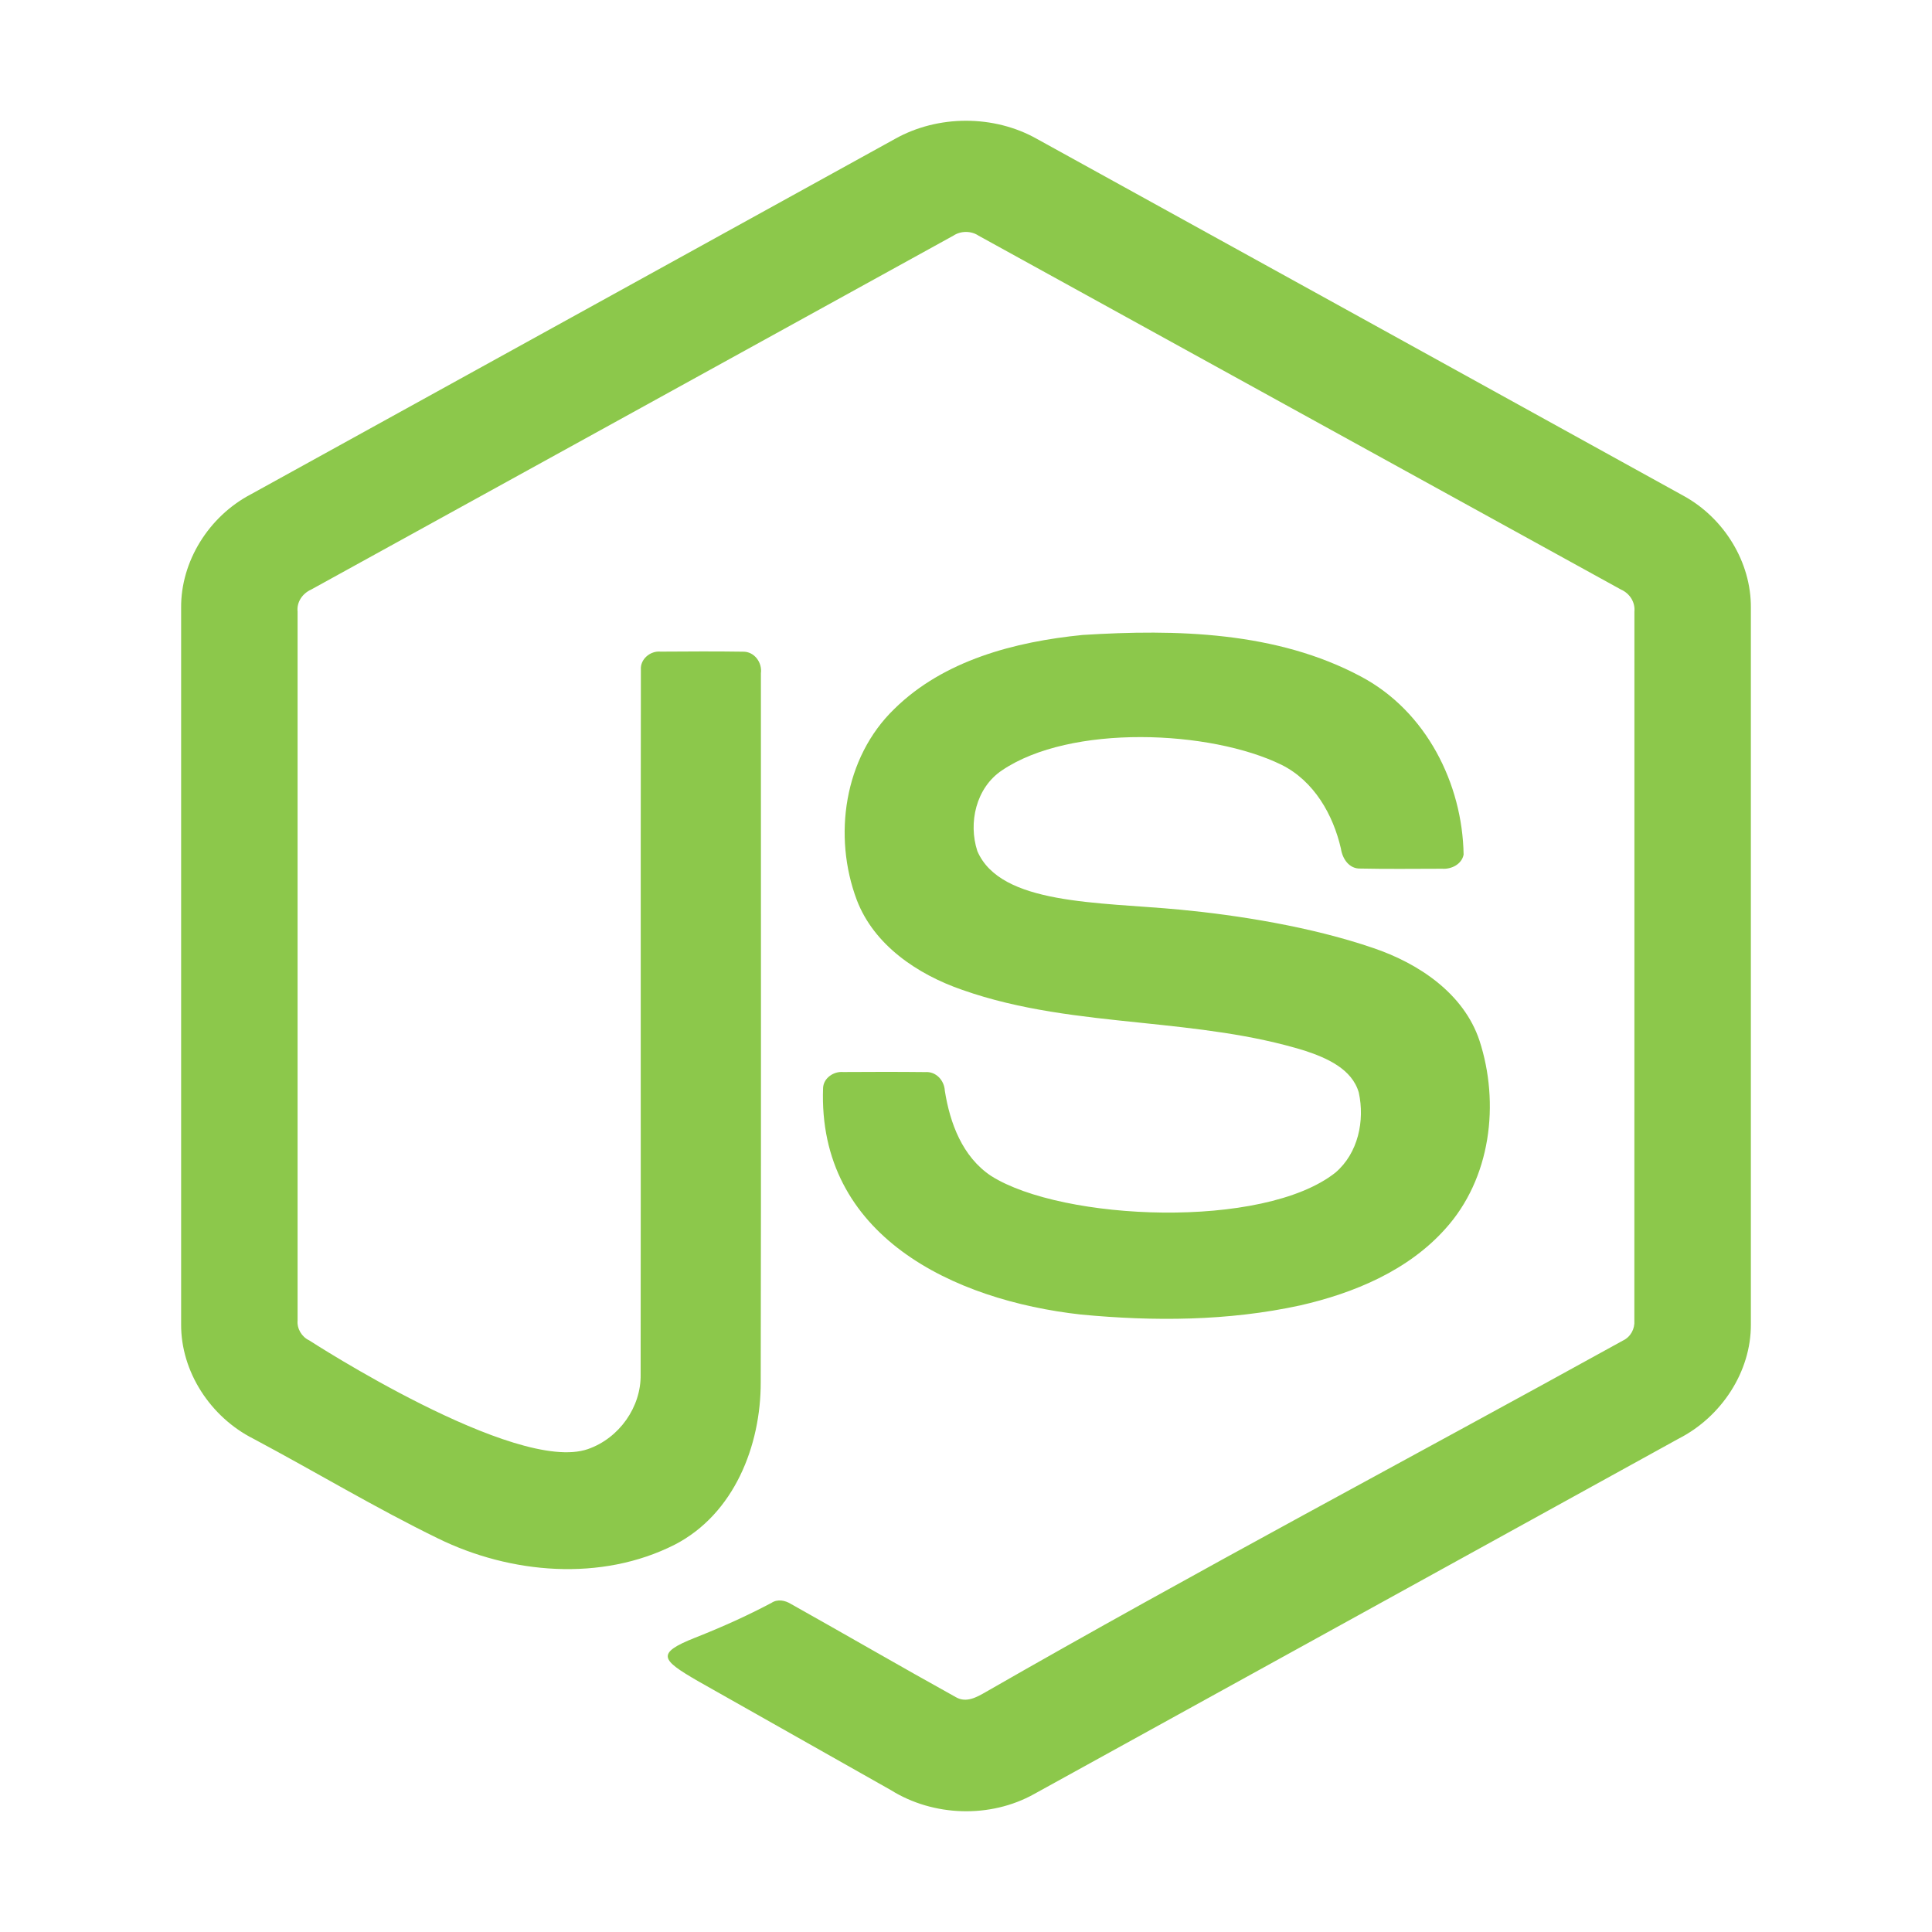
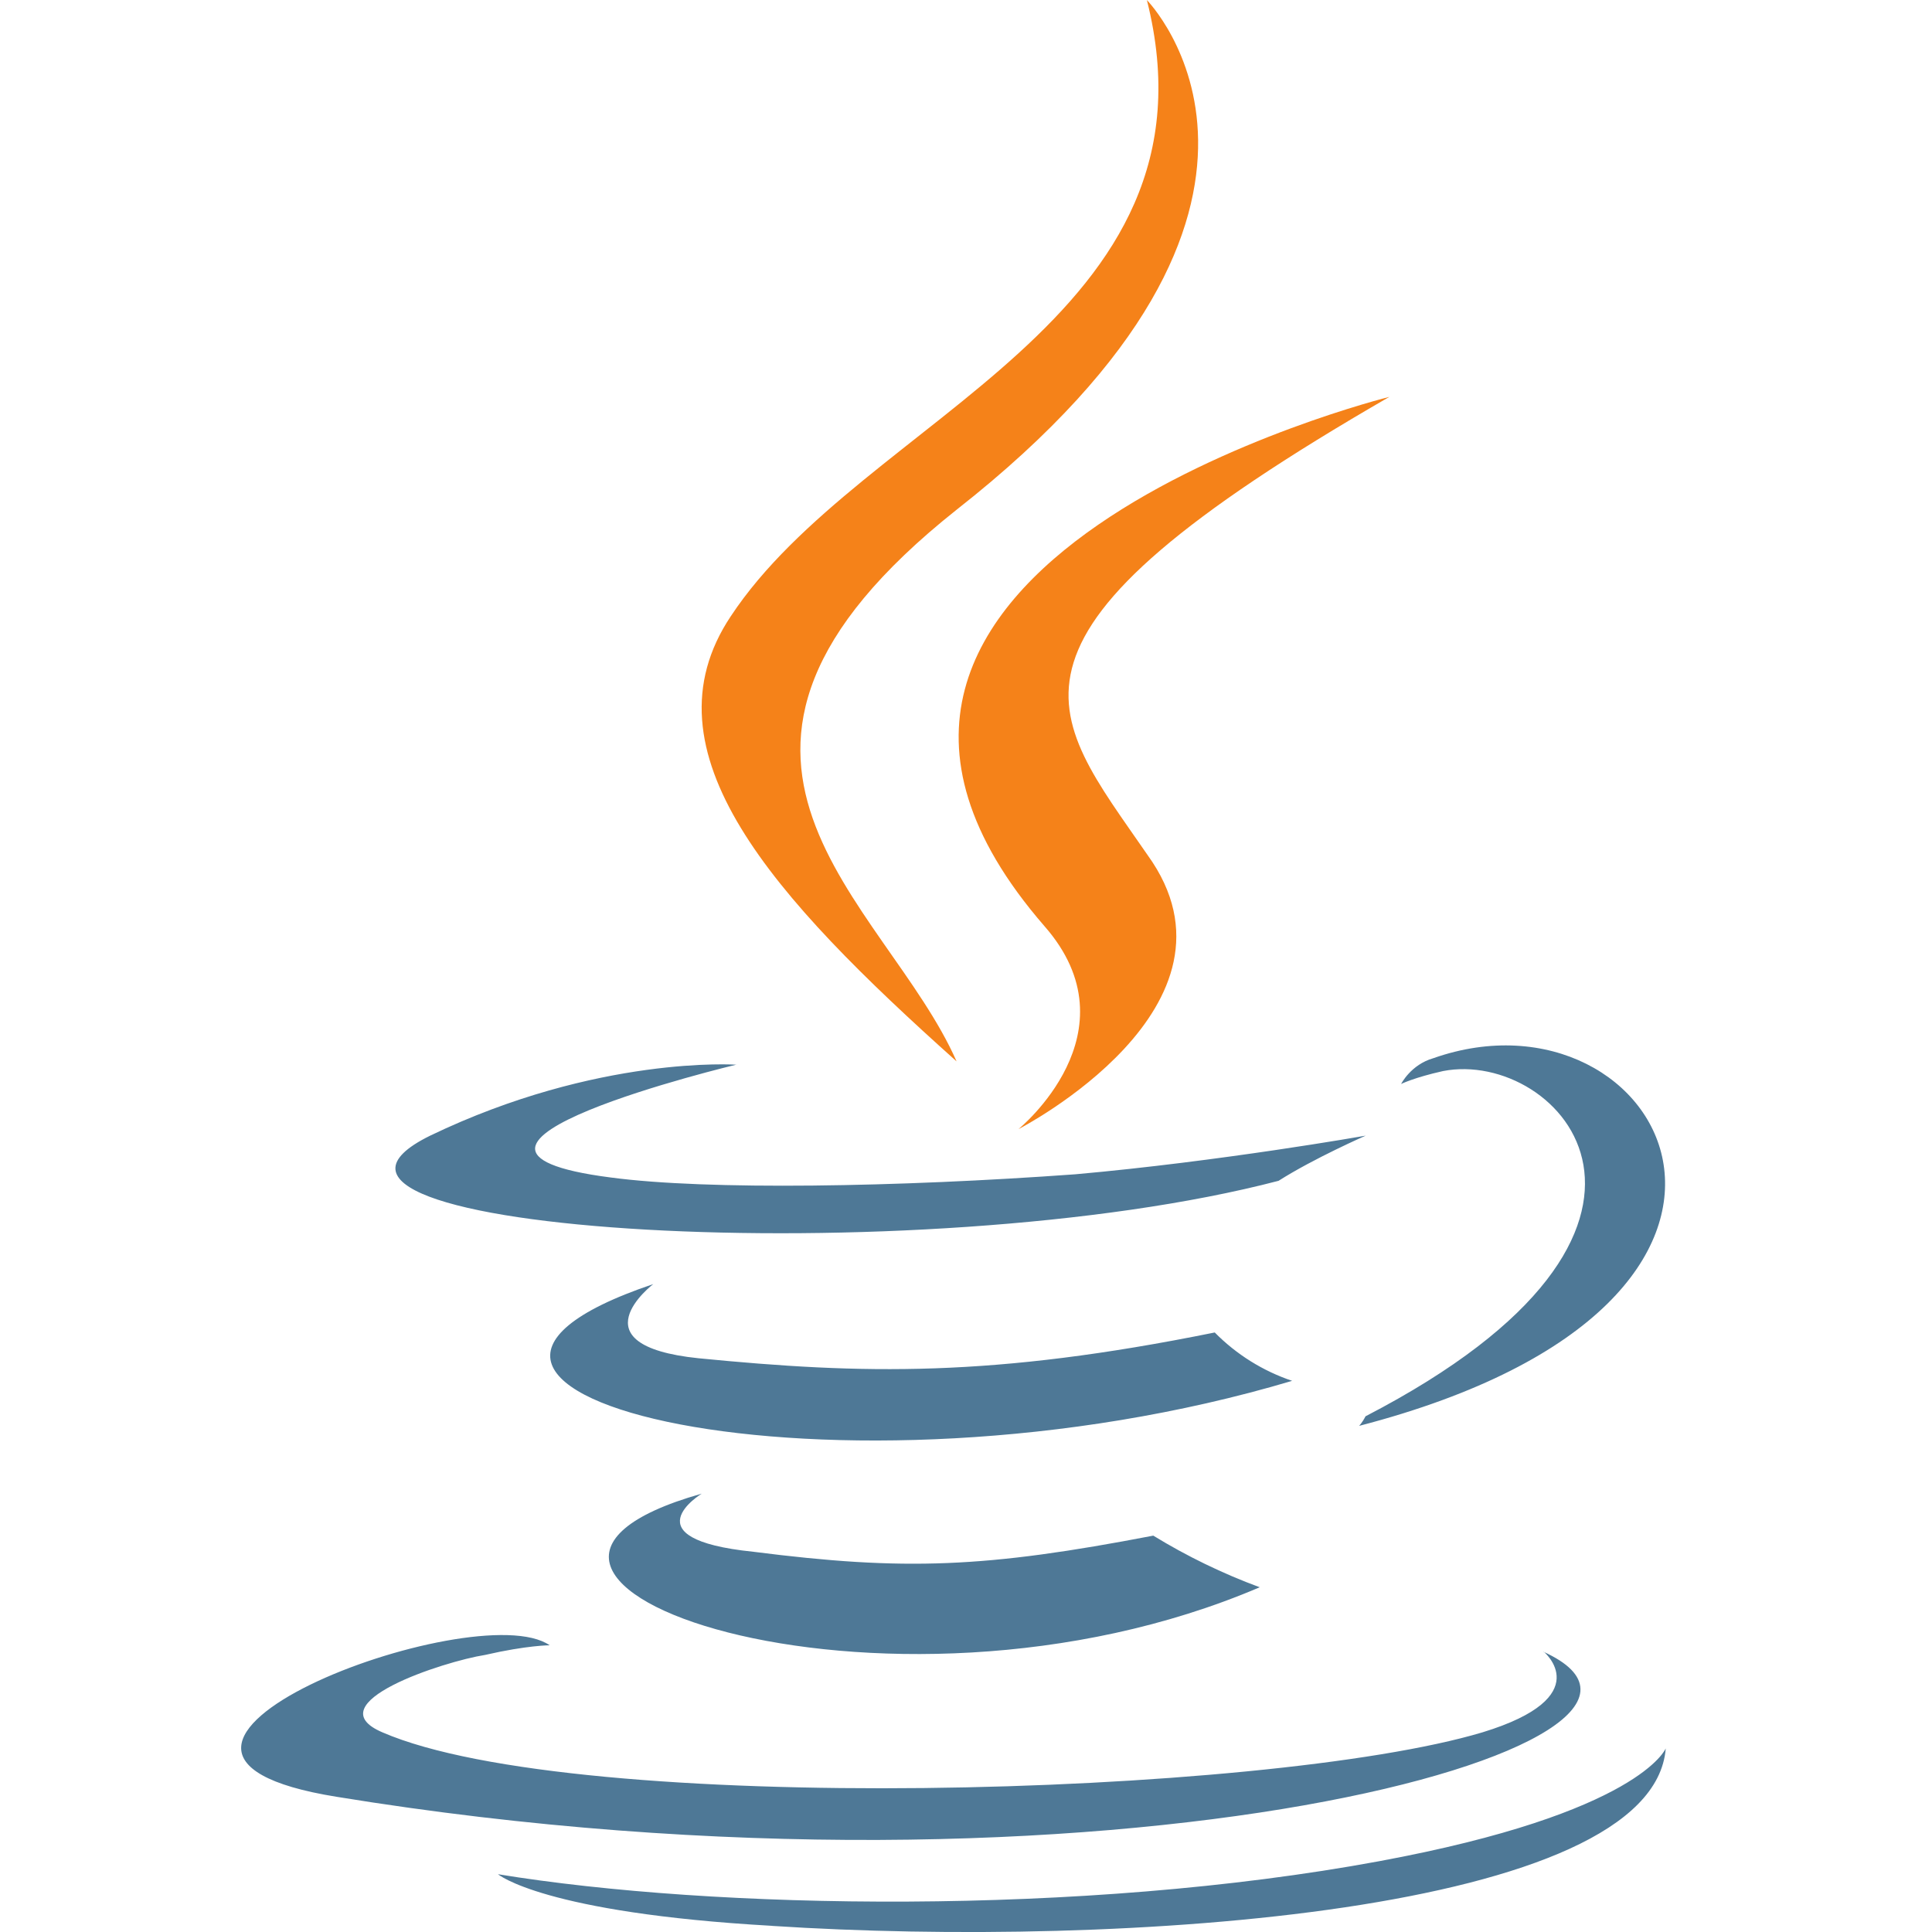
- <svg xmlns="http://www.w3.org/2000/svg" width="800px" height="800px" viewBox="0 0 32 32" fill="none">
-   <path d="M17.172 2.299C16.463 1.9 15.537 1.901 14.827 2.299C11.269 4.262 7.711 6.226 4.152 8.189C3.46 8.553 2.993 9.297 3 10.069V21.933C2.995 22.72 3.486 23.471 4.197 23.83C5.219 24.374 6.212 24.973 7.252 25.48C8.455 26.071 9.958 26.201 11.175 25.585C12.163 25.075 12.602 23.939 12.6 22.896C12.608 18.981 12.602 15.065 12.603 11.15C12.627 10.976 12.496 10.79 12.306 10.794C11.852 10.787 11.396 10.79 10.942 10.793C10.77 10.776 10.602 10.919 10.615 11.092C10.609 14.982 10.616 18.873 10.611 22.764C10.621 23.302 10.258 23.82 9.739 24.001C8.541 24.421 5.122 22.201 5.122 22.201C4.997 22.143 4.917 22.007 4.929 21.872C4.929 17.958 4.93 14.043 4.929 10.13C4.912 9.972 5.009 9.83 5.154 9.765C8.7 7.813 12.245 5.857 15.791 3.903C15.914 3.821 16.086 3.821 16.209 3.904C19.755 5.857 23.3 7.812 26.847 9.764C26.993 9.828 27.086 9.973 27.071 10.13C27.07 14.043 27.072 17.958 27.07 21.871C27.08 22.01 27.009 22.144 26.879 22.205C23.366 24.146 19.813 26.025 16.331 28.023C16.18 28.11 16.008 28.209 15.837 28.113C14.922 27.606 14.017 27.08 13.105 26.569C13.006 26.507 12.879 26.48 12.776 26.55C12.367 26.765 11.982 26.94 11.512 27.126C10.852 27.387 10.958 27.494 11.553 27.84C12.62 28.444 13.689 29.046 14.756 29.65C15.459 30.089 16.402 30.12 17.128 29.715C20.686 27.754 24.244 25.79 27.803 23.829C28.511 23.468 29.005 22.72 29 21.933V10.069C29.007 9.313 28.558 8.582 27.886 8.213C24.316 6.239 20.744 4.271 17.172 2.299Z" fill="#8CC84B" />
-   <path d="M22.542 11.206C21.145 10.459 19.484 10.419 17.931 10.517C16.81 10.628 15.631 10.937 14.814 11.741C13.976 12.549 13.794 13.854 14.192 14.909C14.477 15.654 15.195 16.139 15.937 16.395C16.893 16.733 17.898 16.837 18.903 16.941C19.819 17.037 20.736 17.132 21.616 17.404C21.976 17.523 22.395 17.706 22.506 18.097C22.607 18.561 22.496 19.1 22.119 19.422C20.924 20.368 17.598 20.223 16.417 19.478C15.939 19.161 15.733 18.599 15.649 18.064C15.64 17.897 15.506 17.744 15.325 17.757C14.871 17.752 14.418 17.753 13.964 17.756C13.806 17.743 13.642 17.856 13.633 18.017C13.54 20.469 15.791 21.538 17.904 21.773C19.111 21.888 20.344 21.881 21.533 21.622C22.426 21.419 23.322 21.044 23.937 20.356C24.695 19.52 24.844 18.275 24.504 17.233C24.244 16.456 23.501 15.957 22.742 15.701C21.709 15.347 20.484 15.156 19.549 15.067C18.189 14.938 16.573 14.991 16.188 14.097C16.035 13.629 16.165 13.048 16.595 12.76C17.733 11.989 20.048 12.091 21.227 12.668C21.767 12.938 22.081 13.495 22.21 14.056C22.234 14.222 22.345 14.394 22.536 14.386C22.987 14.396 23.437 14.389 23.887 14.389C24.042 14.4 24.212 14.313 24.242 14.155C24.223 12.981 23.623 11.779 22.542 11.206Z" fill="#8CC84B" />
+ <svg xmlns="http://www.w3.org/2000/svg" width="64" height="64" viewBox="0 0 32 32">
+   <path d="M11.622 24.74s-1.23.748.855.962c2.51.32 3.847.267 6.625-.267a10.02 10.02 0 0 0 1.763.855c-6.25 2.672-14.16-.16-9.244-1.55zm-.8-3.473s-1.336 1.015.748 1.23c2.725.267 4.862.32 8.55-.427a3.26 3.26 0 0 0 1.282.801c-7.534 2.244-15.976.214-10.58-1.603zm14.747 6.09s.908.748-1.015 1.336c-3.58 1.07-15.014 1.39-18.22 0-1.122-.48 1.015-1.175 1.7-1.282.695-.16 1.07-.16 1.07-.16-1.23-.855-8.175 1.763-3.526 2.51 12.77 2.084 23.296-.908 19.983-2.404zM12.2 17.633s-5.824 1.39-2.084 1.87c1.603.214 4.755.16 7.694-.053 2.404-.214 4.81-.64 4.81-.64s-.855.374-1.443.748c-5.93 1.55-17.312.855-14.052-.748 2.778-1.336 5.076-1.175 5.076-1.175zm10.42 5.824c5.984-3.1 3.206-6.09 1.282-5.717-.48.107-.695.214-.695.214s.16-.32.534-.427c3.794-1.336 6.786 4.007-1.23 6.09 0 0 .053-.053.107-.16zm-9.83 8.442c5.77.374 14.587-.214 14.8-2.94 0 0-.427 1.07-4.755 1.87-4.916.908-11.007.8-14.587.214 0 0 .748.64 4.542.855z" fill="#4e7896" />
+   <path d="M18.996.001s3.313 3.366-3.152 8.442c-5.183 4.114-1.175 6.465 0 9.137-3.046-2.725-5.236-5.13-3.74-7.373C14.294 6.893 20.332 5.3 18.996.001zm-1.7 15.335c1.55 1.763-.427 3.366-.427 3.366s3.954-2.03 2.137-4.542c-1.656-2.404-2.94-3.58 4.007-7.587 0 0-10.953 2.725-5.717 8.763z" fill="#f58219" />
</svg>
